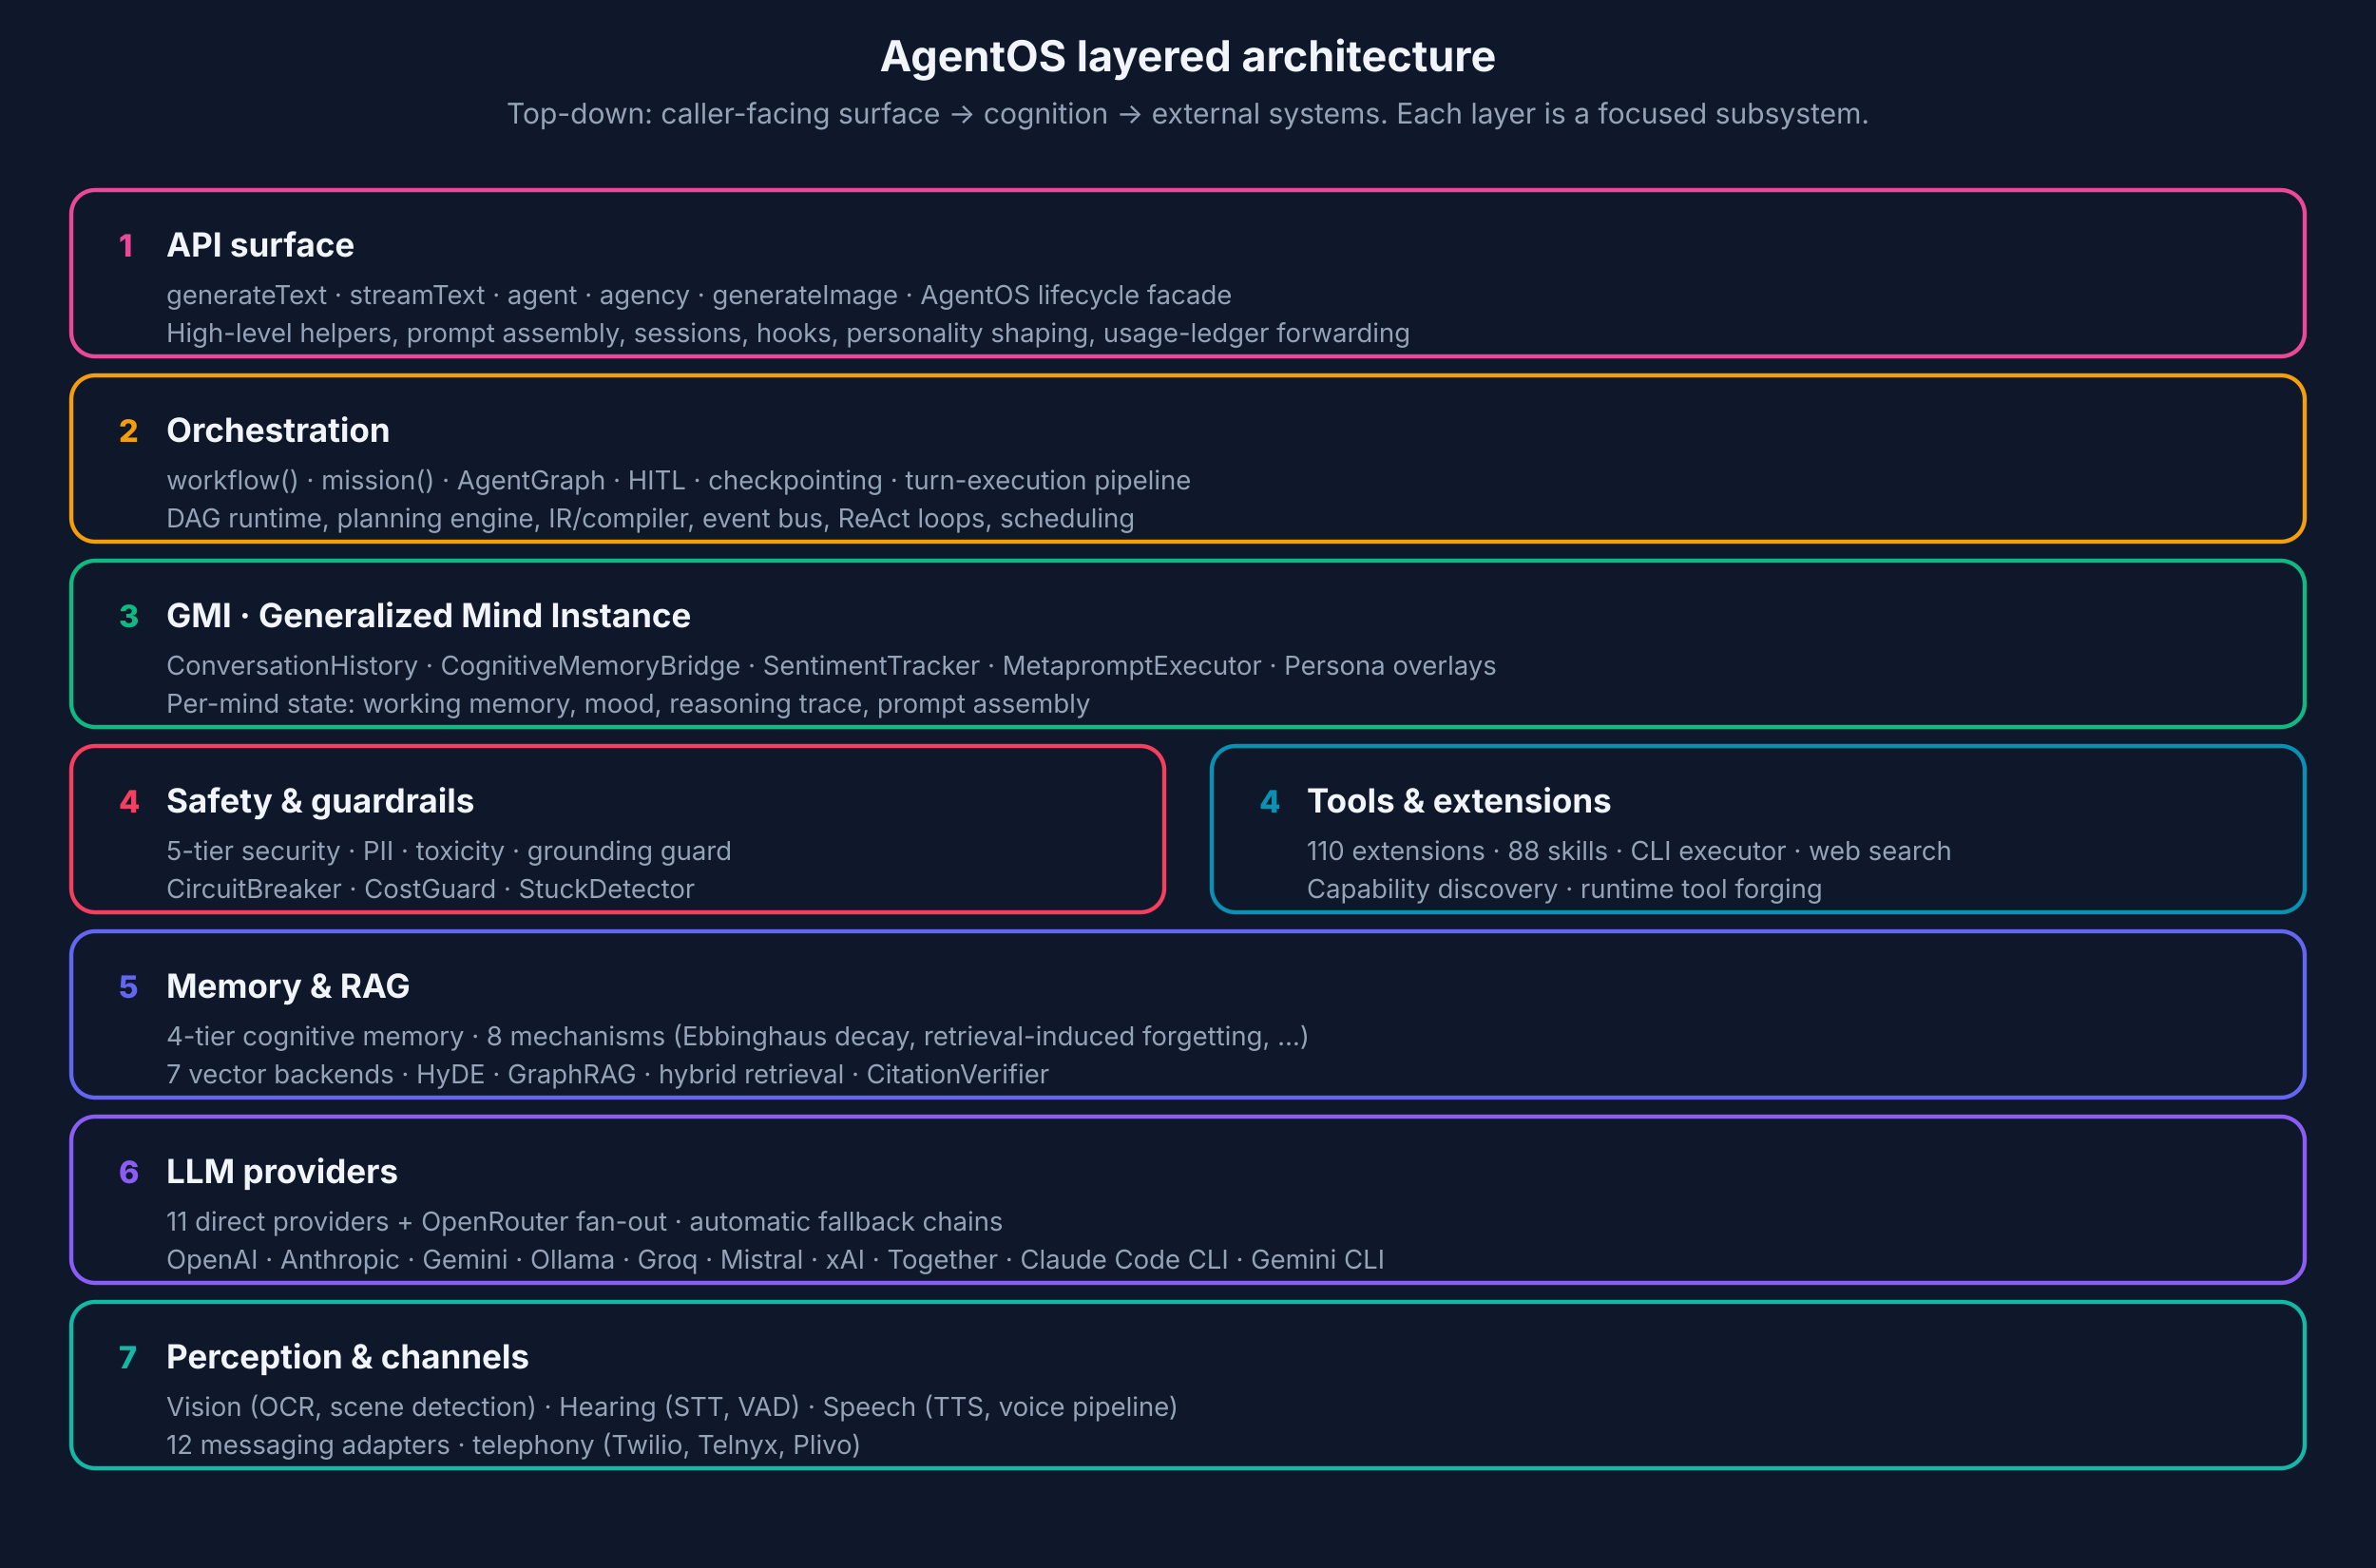
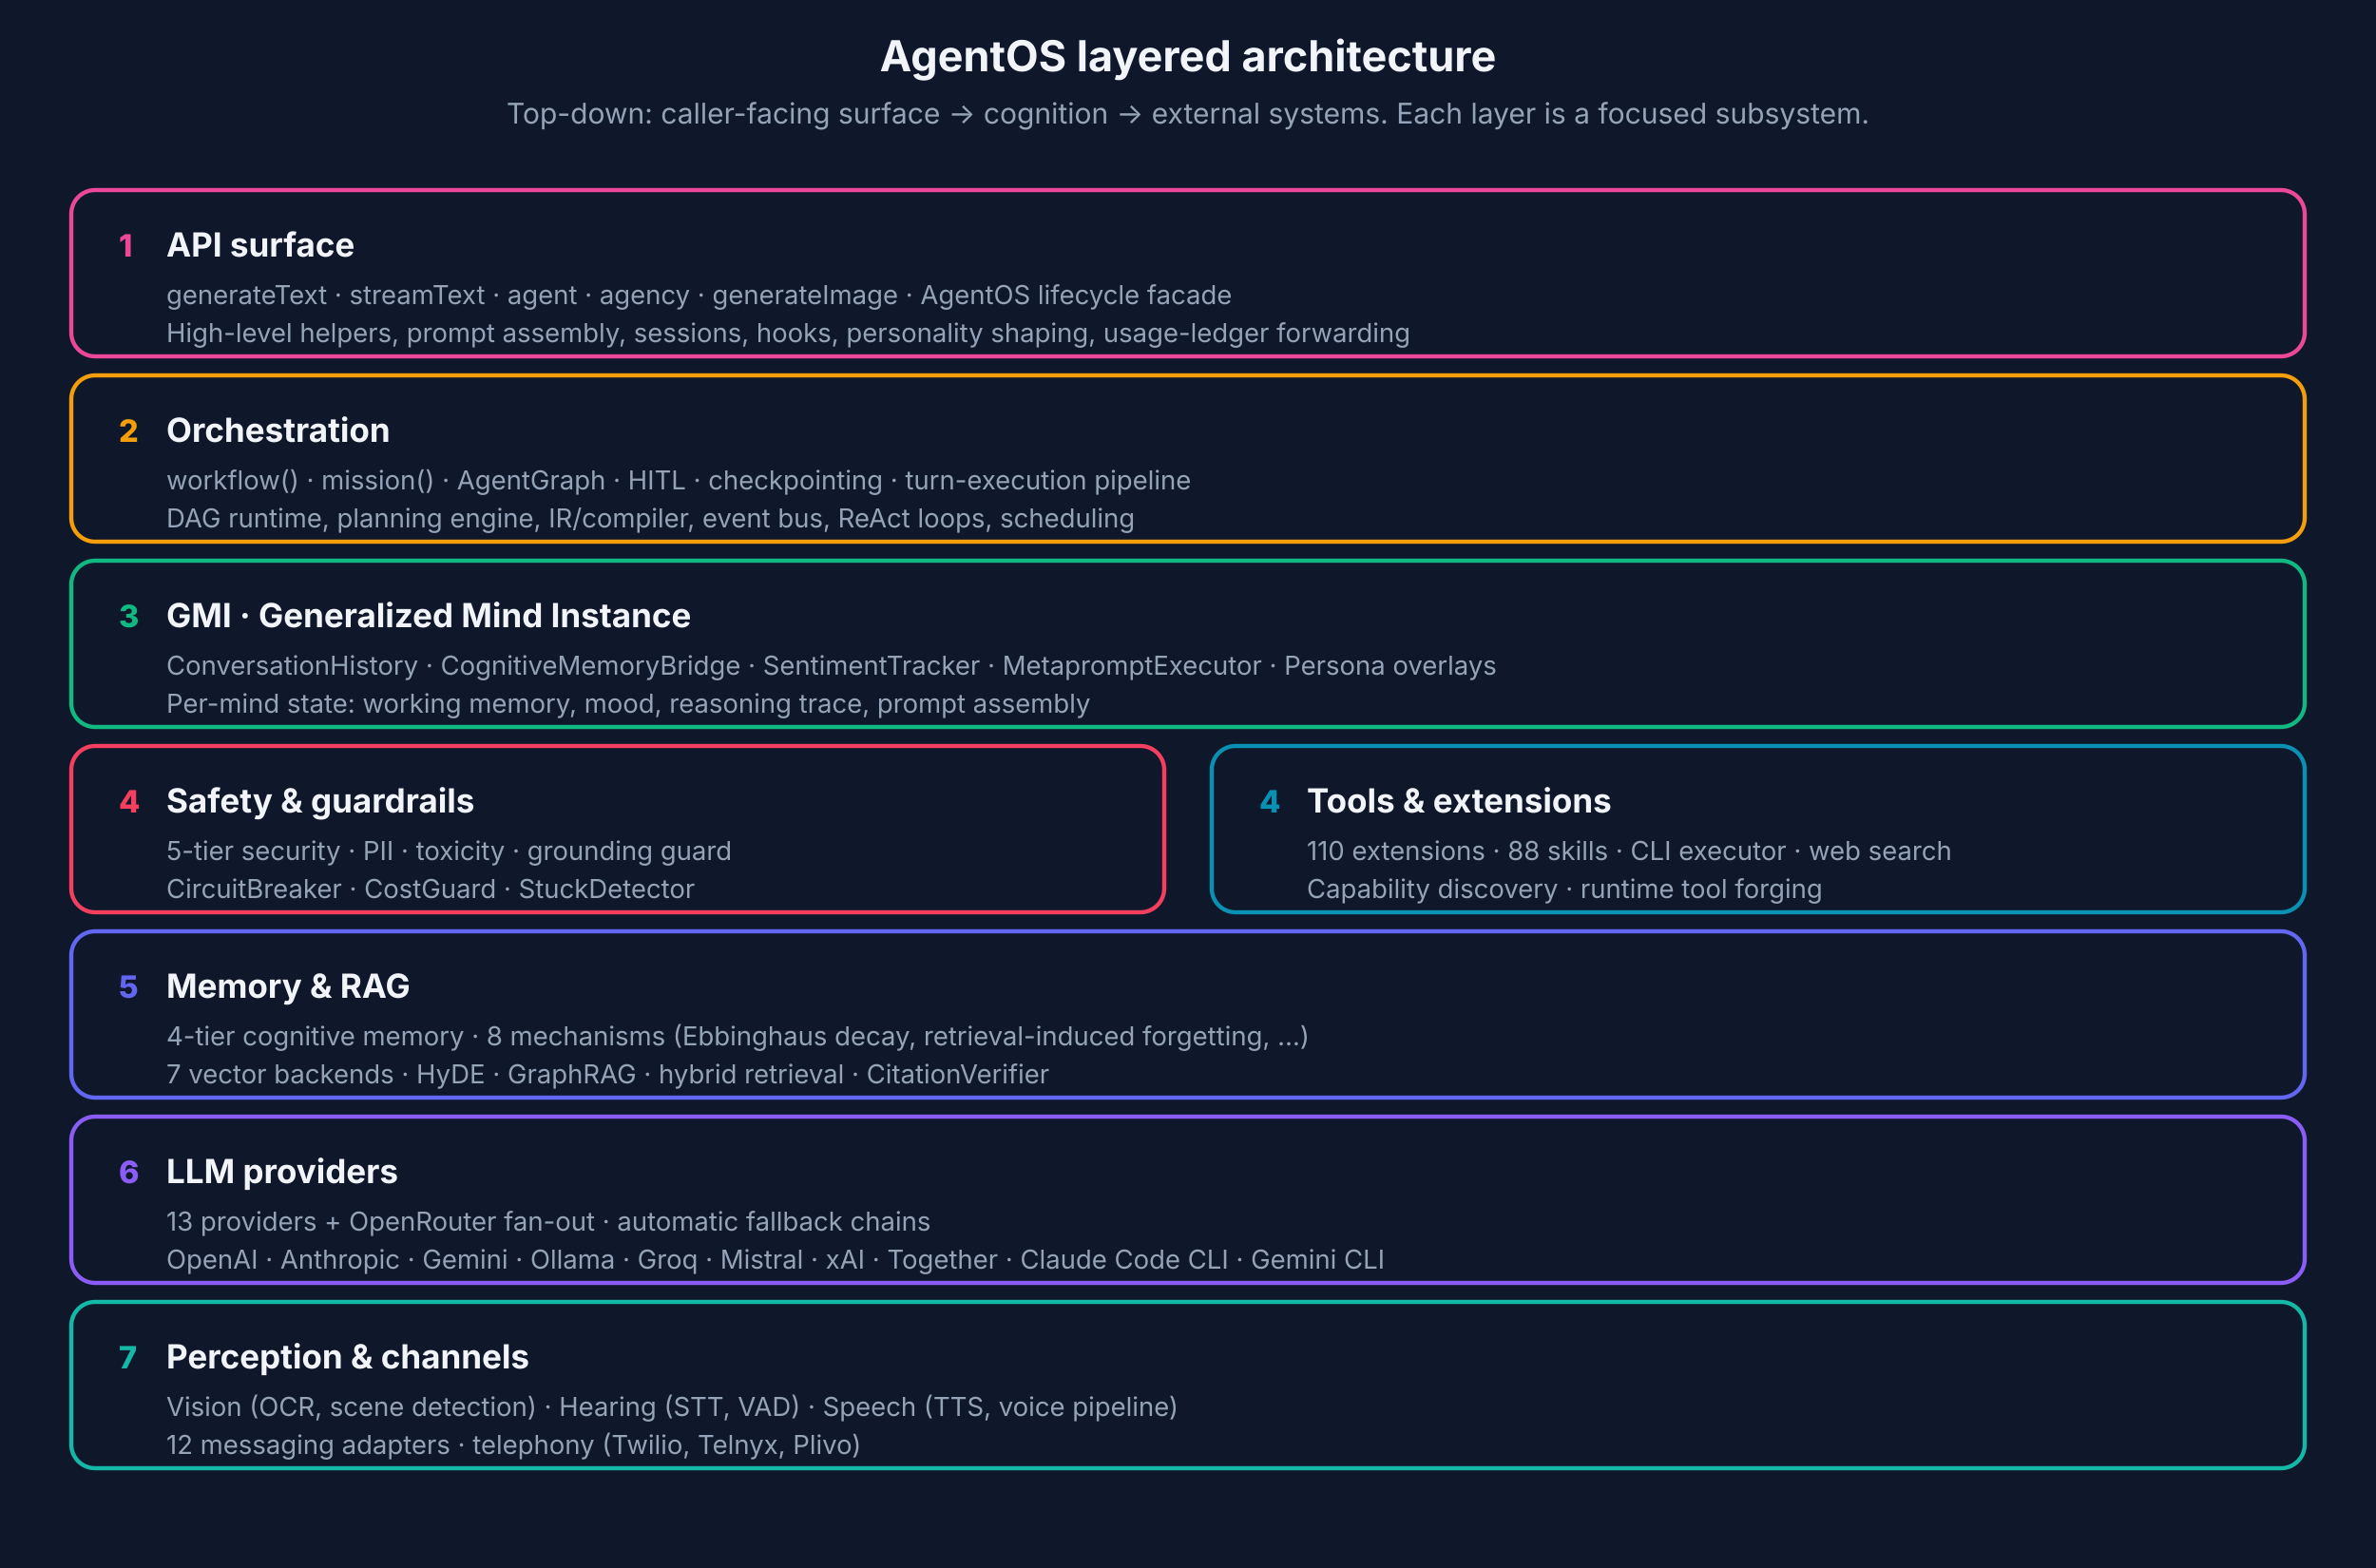
<svg xmlns="http://www.w3.org/2000/svg" viewBox="0 0 1000 660" role="img" aria-labelledby="sysarch-title sysarch-desc" font-family="Inter, system-ui, -apple-system, sans-serif">
  <defs>
    <style>
      .bg { fill: #0f172a; }
      .heading      { fill: #f1f5f9; font-size: 18px; font-weight: 700; }
      .subtitle     { fill: #94a3b8; font-size: 12px; }
      .layer-card   { fill: #0f172a; stroke-width: 1.75; }
      .layer-num    { font-size: 13px; font-weight: 800; }
      .layer-title  { fill: #f1f5f9; font-size: 14px; font-weight: 700; }
      .layer-text   { fill: #94a3b8; font-size: 11px; }
      .acc-1 { stroke: #ec4899; }
      .acc-2 { stroke: #f59e0b; }
      .acc-3 { stroke: #10b981; }
      .acc-4 { stroke: #f43f5e; }
      .acc-5 { stroke: #0891b2; }
      .acc-6 { stroke: #6366f1; }
      .acc-7 { stroke: #8b5cf6; }
      .acc-8 { stroke: #14b8a6; }
      .num-1 { fill: #ec4899; }
      .num-2 { fill: #f59e0b; }
      .num-3 { fill: #10b981; }
      .num-4 { fill: #f43f5e; }
      .num-5 { fill: #0891b2; }
      .num-6 { fill: #6366f1; }
      .num-7 { fill: #8b5cf6; }
      .num-8 { fill: #14b8a6; }
          </style>
  </defs>
  <rect class="bg" x="0" y="0" width="1000" height="660" />
  <text x="500" y="30" text-anchor="middle" class="heading">AgentOS layered architecture</text>
  <text x="500" y="52" text-anchor="middle" class="subtitle">Top-down: caller-facing surface → cognition → external systems. Each layer is a focused subsystem.</text>
  <g>
    <rect x="30" y="80" width="940" height="70" rx="10" class="layer-card acc-1" />
    <text x="50" y="108" class="layer-num num-1">1</text>
    <text x="70" y="108" class="layer-title">API surface</text>
    <text x="70" y="128" class="layer-text">generateText · streamText · agent · agency · generateImage · AgentOS lifecycle facade</text>
    <text x="70" y="144" class="layer-text">High-level helpers, prompt assembly, sessions, hooks, personality shaping, usage-ledger forwarding</text>
  </g>
  <g>
    <rect x="30" y="158" width="940" height="70" rx="10" class="layer-card acc-2" />
    <text x="50" y="186" class="layer-num num-2">2</text>
    <text x="70" y="186" class="layer-title">Orchestration</text>
    <text x="70" y="206" class="layer-text">workflow() · mission() · AgentGraph · HITL · checkpointing · turn-execution pipeline</text>
    <text x="70" y="222" class="layer-text">DAG runtime, planning engine, IR/compiler, event bus, ReAct loops, scheduling</text>
  </g>
  <g>
    <rect x="30" y="236" width="940" height="70" rx="10" class="layer-card acc-3" />
    <text x="50" y="264" class="layer-num num-3">3</text>
    <text x="70" y="264" class="layer-title">GMI · Generalized Mind Instance</text>
    <text x="70" y="284" class="layer-text">ConversationHistory · CognitiveMemoryBridge · SentimentTracker · MetapromptExecutor · Persona overlays</text>
    <text x="70" y="300" class="layer-text">Per-mind state: working memory, mood, reasoning trace, prompt assembly</text>
  </g>
  <g>
    <rect x="30" y="314" width="460" height="70" rx="10" class="layer-card acc-4" />
    <text x="50" y="342" class="layer-num num-4">4</text>
    <text x="70" y="342" class="layer-title">Safety &amp; guardrails</text>
    <text x="70" y="362" class="layer-text">5-tier security · PII · toxicity · grounding guard</text>
    <text x="70" y="378" class="layer-text">CircuitBreaker · CostGuard · StuckDetector</text>
    <rect x="510" y="314" width="460" height="70" rx="10" class="layer-card acc-5" />
    <text x="530" y="342" class="layer-num num-5">4</text>
    <text x="550" y="342" class="layer-title">Tools &amp; extensions</text>
    <text x="550" y="362" class="layer-text">110 extensions · 88 skills · CLI executor · web search</text>
    <text x="550" y="378" class="layer-text">Capability discovery · runtime tool forging</text>
  </g>
  <g>
    <rect x="30" y="392" width="940" height="70" rx="10" class="layer-card acc-6" />
    <text x="50" y="420" class="layer-num num-6">5</text>
    <text x="70" y="420" class="layer-title">Memory &amp; RAG</text>
    <text x="70" y="440" class="layer-text">4-tier cognitive memory · 8 mechanisms (Ebbinghaus decay, retrieval-induced forgetting, …)</text>
    <text x="70" y="456" class="layer-text">7 vector backends · HyDE · GraphRAG · hybrid retrieval · CitationVerifier</text>
  </g>
  <g>
    <rect x="30" y="470" width="940" height="70" rx="10" class="layer-card acc-7" />
    <text x="50" y="498" class="layer-num num-7">6</text>
    <text x="70" y="498" class="layer-title">LLM providers</text>
-     <text x="70" y="518" class="layer-text">11 direct providers + OpenRouter fan-out · automatic fallback chains</text>
+     <text x="70" y="518" class="layer-text">13 providers + OpenRouter fan-out · automatic fallback chains</text>
    <text x="70" y="534" class="layer-text">OpenAI · Anthropic · Gemini · Ollama · Groq · Mistral · xAI · Together · Claude Code CLI · Gemini CLI</text>
  </g>
  <g>
    <rect x="30" y="548" width="940" height="70" rx="10" class="layer-card acc-8" />
    <text x="50" y="576" class="layer-num num-8">7</text>
    <text x="70" y="576" class="layer-title">Perception &amp; channels</text>
    <text x="70" y="596" class="layer-text">Vision (OCR, scene detection) · Hearing (STT, VAD) · Speech (TTS, voice pipeline)</text>
    <text x="70" y="612" class="layer-text">12 messaging adapters · telephony (Twilio, Telnyx, Plivo)</text>
  </g>
</svg>
